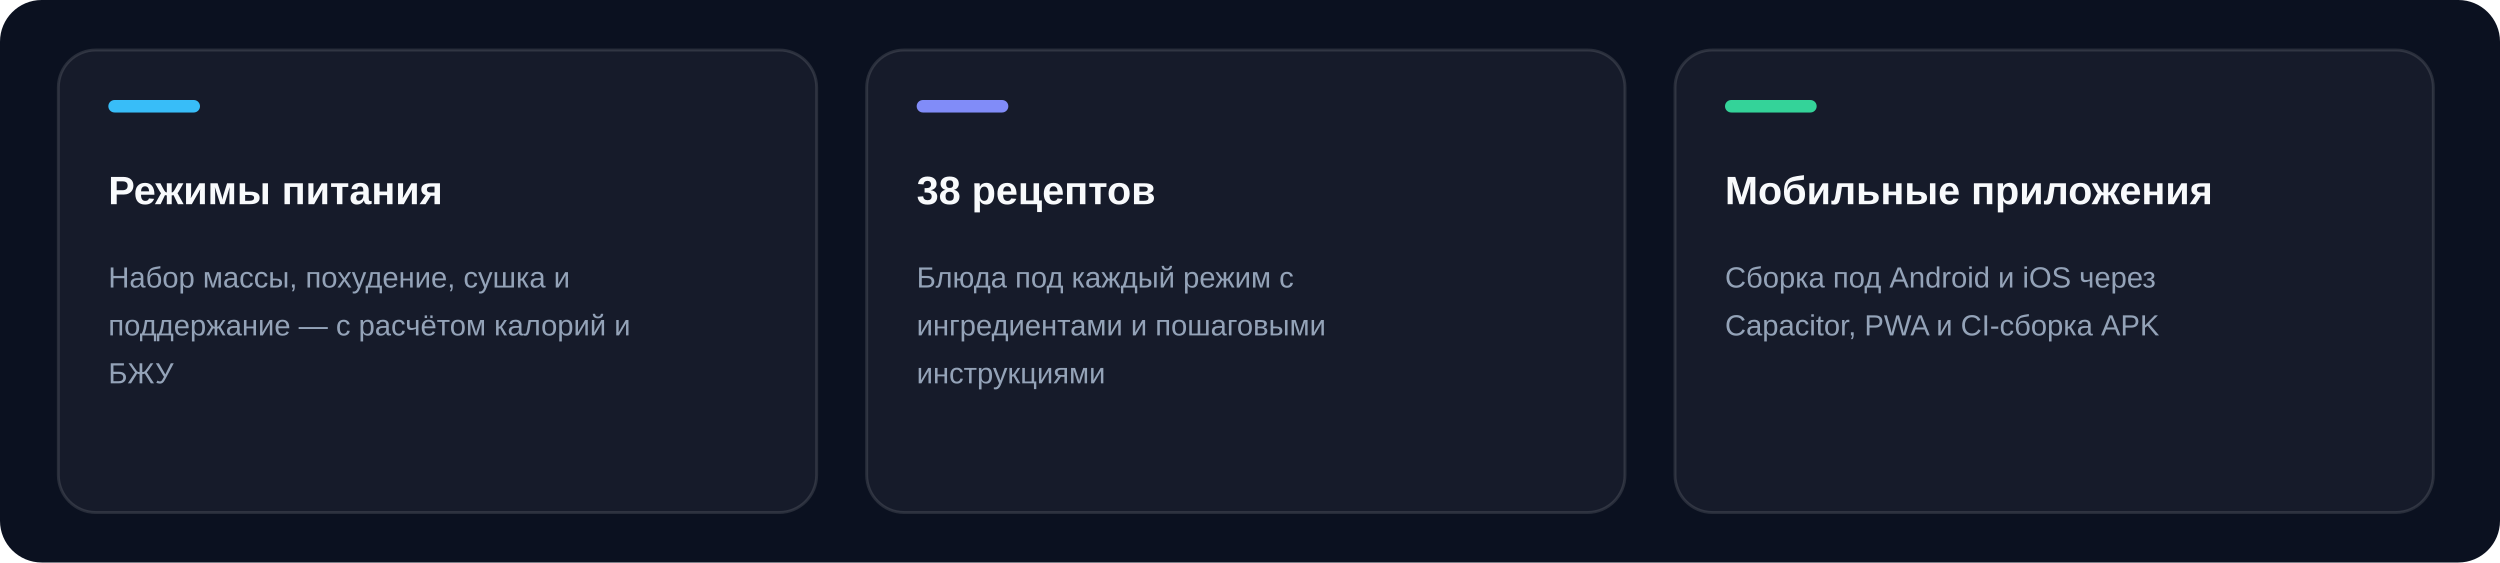
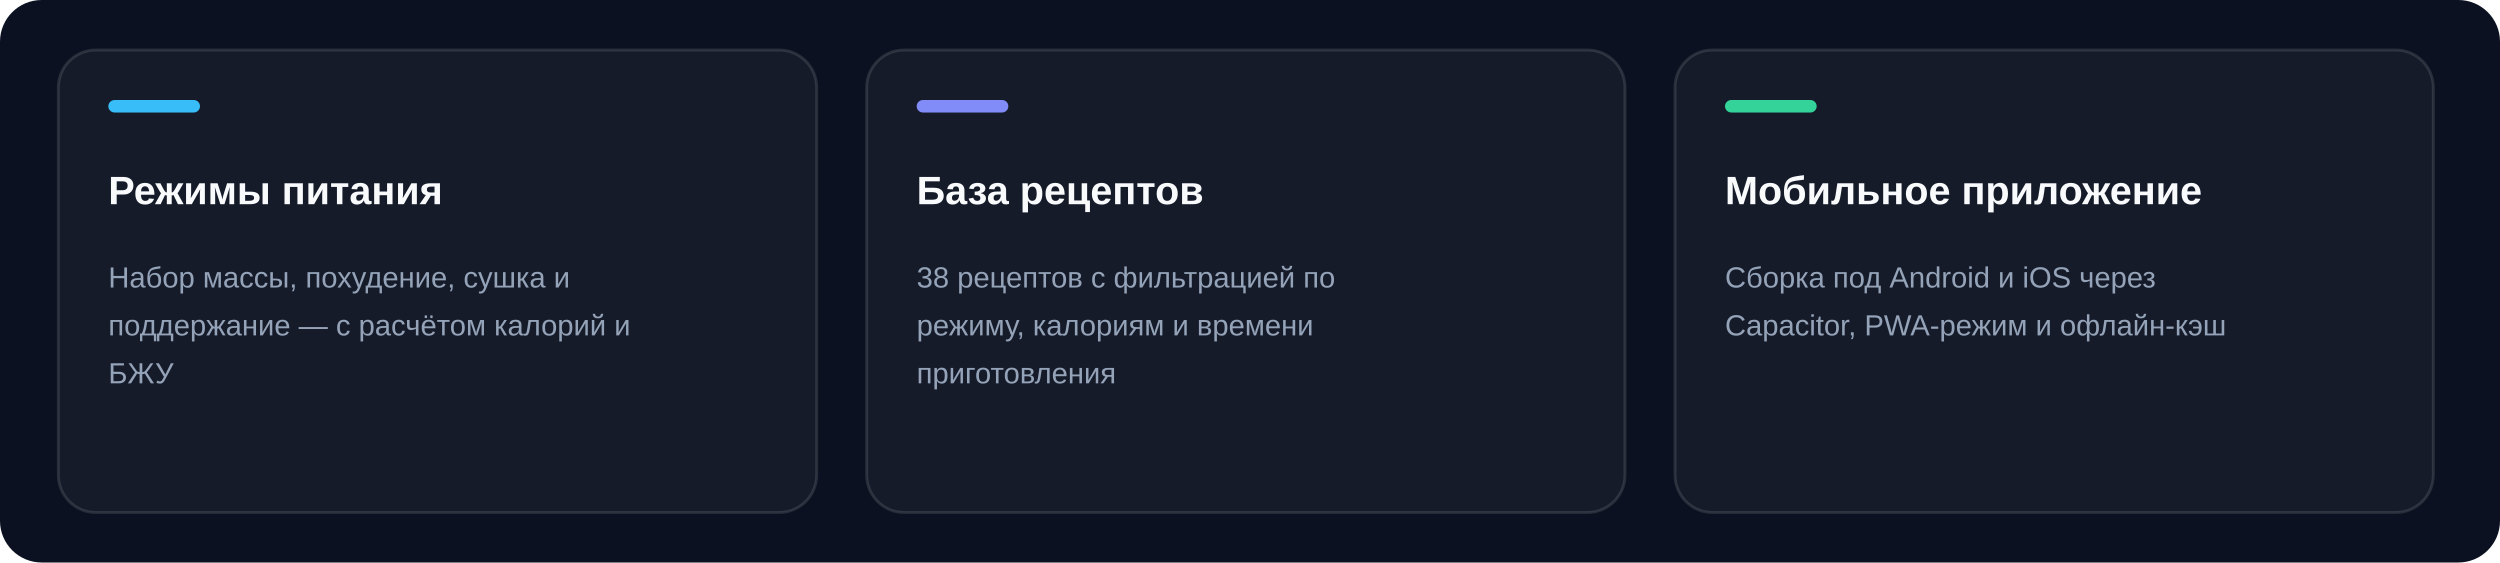
<svg xmlns="http://www.w3.org/2000/svg" width="1200" height="270" viewBox="0 0 1200 270">
  <defs>
    <clipPath id="cardClip0">
      <rect x="16" y="16" width="332" height="190" rx="10" />
    </clipPath>
    <clipPath id="cardClip1">
      <rect x="16" y="16" width="332" height="190" rx="10" />
    </clipPath>
    <clipPath id="cardClip2">
      <rect x="16" y="16" width="332" height="190" rx="10" />
    </clipPath>
  </defs>
  <rect width="1200" height="270" rx="20" fill="#0b1120" />
  <g transform="translate(28, 24)">
    <rect width="364" height="222" rx="18" fill="rgba(255,255,255,0.045)" stroke="rgba(255,255,255,0.12)" stroke-width="1.4" />
    <g clip-path="url(#cardClip0)">
      <rect x="24" y="24" width="44" height="6" rx="3" fill="#38bdf8" />
      <text x="24" y="74" fill="#f8fafc" font-family="Segoe UI, Arial, sans-serif" font-size="19" font-weight="700">Режимы питания</text>
      <text x="24" y="114" fill="#94a3b8" font-family="Segoe UI, Arial, sans-serif" font-size="14">Набор массы, похудение, сушка и</text>
      <text x="24" y="137" fill="#94a3b8" font-family="Segoe UI, Arial, sans-serif" font-size="14">поддержание — с расчётом калорий и</text>
      <text x="24" y="160" fill="#94a3b8" font-family="Segoe UI, Arial, sans-serif" font-size="14">БЖУ</text>
    </g>
  </g>
  <g transform="translate(416, 24)">
    <rect width="364" height="222" rx="18" fill="rgba(255,255,255,0.045)" stroke="rgba(255,255,255,0.12)" stroke-width="1.4" />
    <g clip-path="url(#cardClip1)">
      <rect x="24" y="24" width="44" height="6" rx="3" fill="#818cf8" />
-       <text x="24" y="74" fill="#f8fafc" font-family="Segoe UI, Arial, sans-serif" font-size="19" font-weight="700">38 рецептов</text>
-       <text x="24" y="114" fill="#94a3b8" font-family="Segoe UI, Arial, sans-serif" font-size="14">Блюда под каждый режим с</text>
-       <text x="24" y="137" fill="#94a3b8" font-family="Segoe UI, Arial, sans-serif" font-size="14">ингредиентами и пошаговыми</text>
-       <text x="24" y="160" fill="#94a3b8" font-family="Segoe UI, Arial, sans-serif" font-size="14">инструкциями</text>
+       <text x="24" y="74" fill="#f8fafc" font-family="Segoe UI, Arial, sans-serif" font-size="19" font-weight="700">База рецептов</text>
+       <text x="24" y="114" fill="#94a3b8" font-family="Segoe UI, Arial, sans-serif" font-size="14">38 рецептов с фильтрацией по</text>
+       <text x="24" y="137" fill="#94a3b8" font-family="Segoe UI, Arial, sans-serif" font-size="14">режиму, калориям и времени</text>
+       <text x="24" y="160" fill="#94a3b8" font-family="Segoe UI, Arial, sans-serif" font-size="14">приготовления</text>
    </g>
  </g>
  <g transform="translate(804, 24)">
    <rect width="364" height="222" rx="18" fill="rgba(255,255,255,0.045)" stroke="rgba(255,255,255,0.12)" stroke-width="1.4" />
    <g clip-path="url(#cardClip2)">
      <rect x="24" y="24" width="44" height="6" rx="3" fill="#34d399" />
-       <text x="24" y="74" fill="#f8fafc" font-family="Segoe UI, Arial, sans-serif" font-size="19" font-weight="700">Мобильные приложения</text>
+       <text x="24" y="74" fill="#f8fafc" font-family="Segoe UI, Arial, sans-serif" font-size="19" font-weight="700">Мобильное приложение</text>
      <text x="24" y="114" fill="#94a3b8" font-family="Segoe UI, Arial, sans-serif" font-size="14">Сборка под Android и iOS через</text>
-       <text x="24" y="137" fill="#94a3b8" font-family="Segoe UI, Arial, sans-serif" font-size="14">Capacitor, PWA и CI-сборка APK</text>
+       <text x="24" y="137" fill="#94a3b8" font-family="Segoe UI, Arial, sans-serif" font-size="14">Capacitor, PWA-режим и офлайн-кэш</text>
    </g>
  </g>
</svg>
